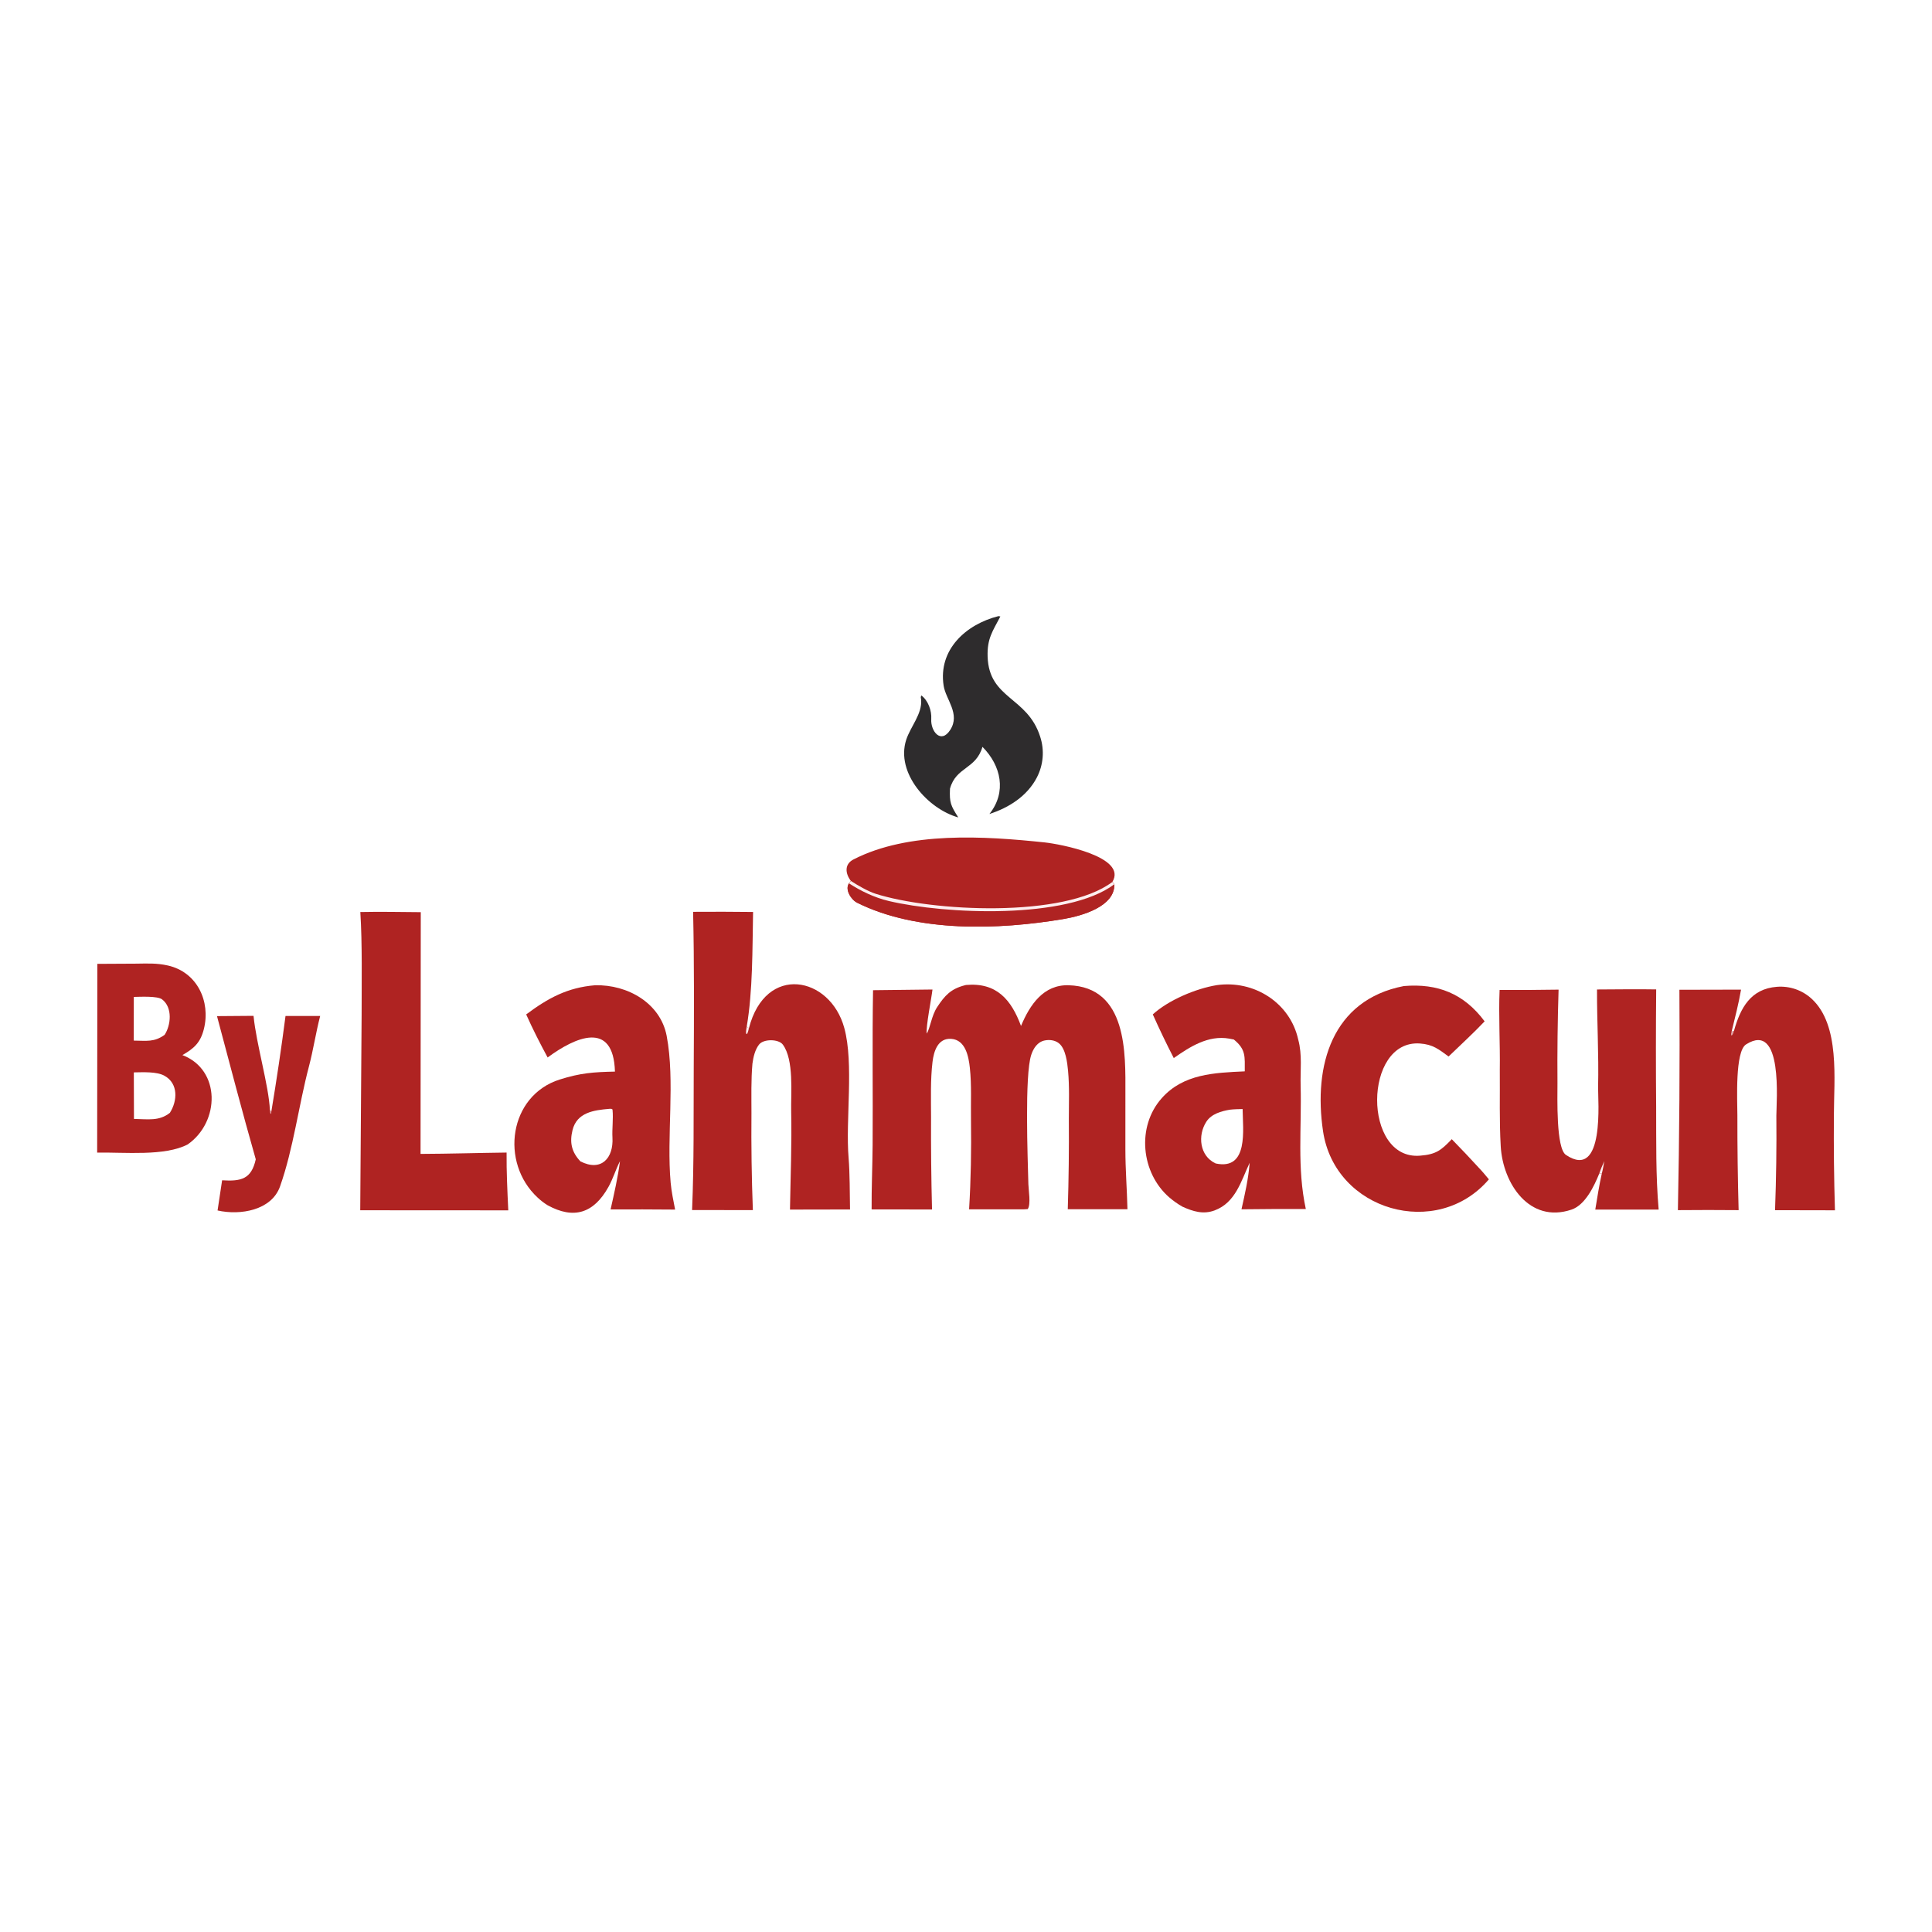
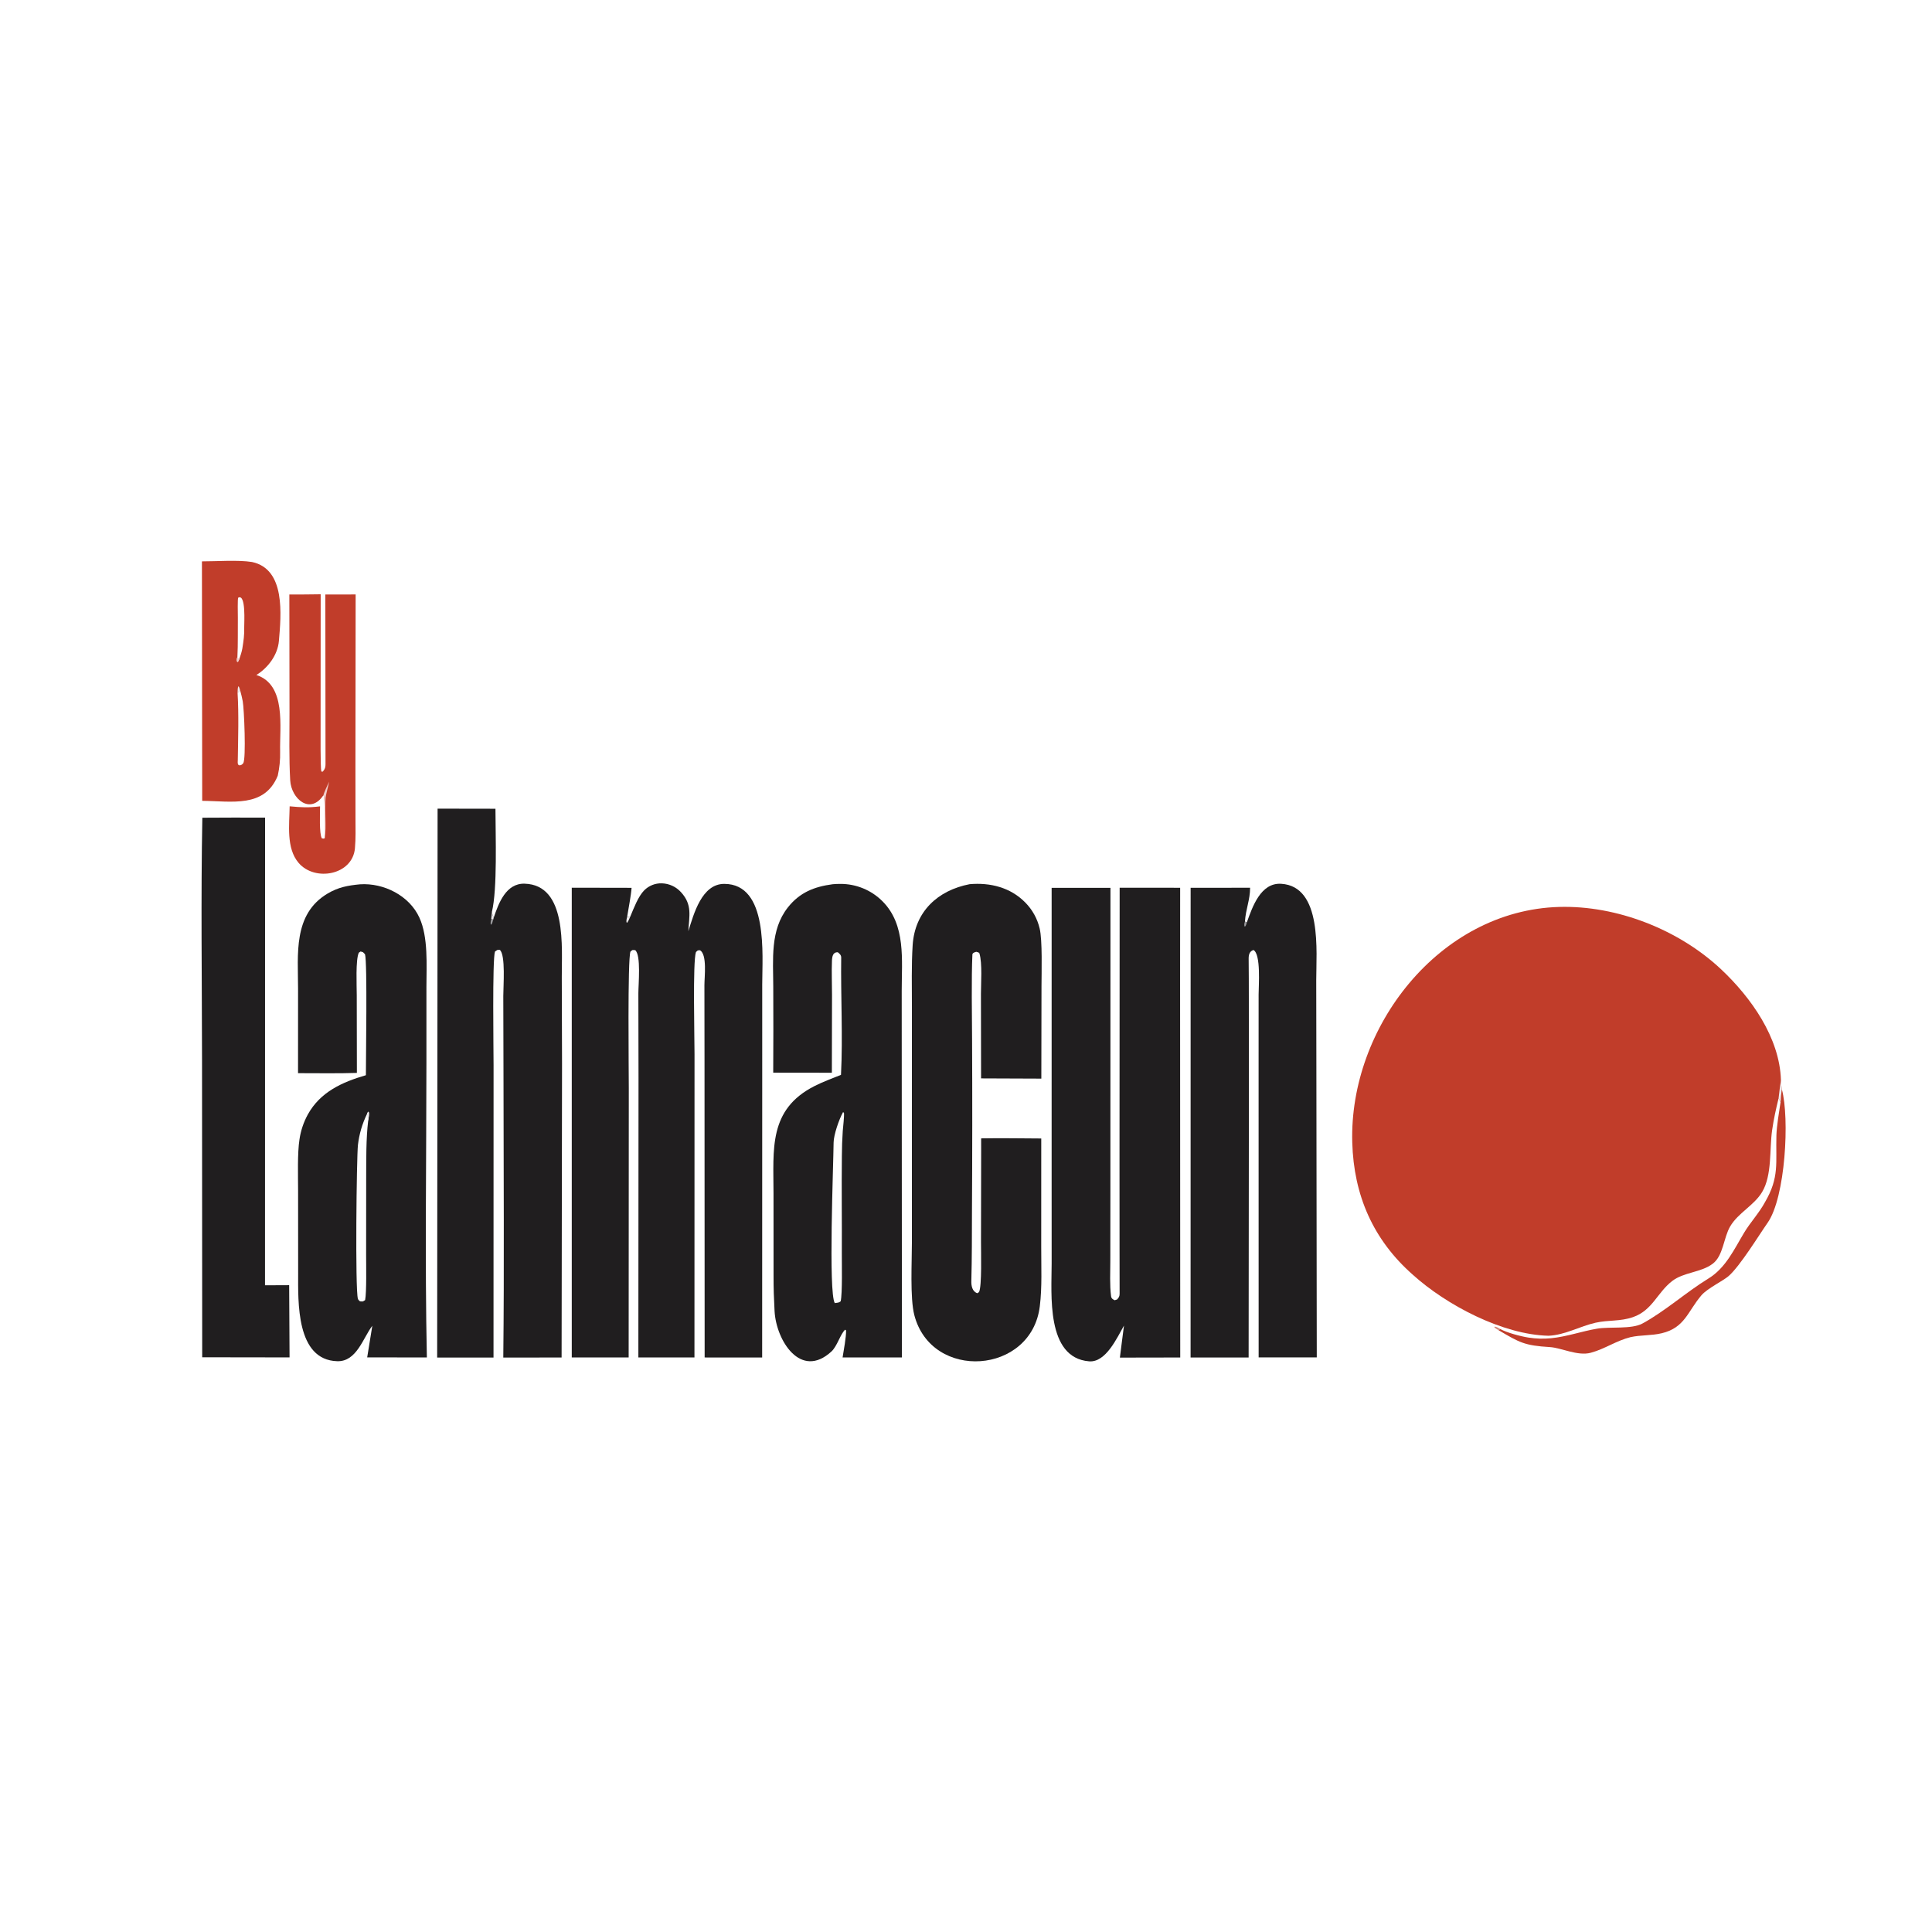
<svg xmlns="http://www.w3.org/2000/svg" version="1.1" style="display: block;" viewBox="0 0 2048 2048" width="1024" height="1024" preserveAspectRatio="none">
  <path transform="translate(0,0)" fill="rgb(255,255,255)" d="M 0 0 L 2048 0 L 2048 2048 L 0 2048 L 0 0 z" />
-   <path transform="translate(0,0)" fill="rgb(175,35,34)" d="M 1024.01 1044.12 C 1056.65 1041.22 1072.07 1059.97 1082.32 1087.55 C 1091.73 1065.04 1106.15 1043.65 1132.75 1044.4 C 1195.3 1046.18 1193.05 1117.28 1192.97 1158.85 L 1192.95 1218.15 C 1192.96 1240 1194.63 1260.16 1195.15 1281.81 L 1131.88 1281.84 C 1132.88 1250 1133.26 1218.15 1133.01 1186.31 C 1133.02 1169.38 1133.76 1152.03 1132.19 1135.18 C 1131.37 1126.41 1129.7 1111.42 1122.27 1105.74 C 1118.1 1102.55 1112.49 1101.91 1107.45 1102.92 C 1099.78 1104.46 1095.43 1111.26 1093.14 1118.22 C 1086.04 1139.79 1089.43 1227.68 1090.12 1255.25 C 1090.29 1261.78 1092.95 1276.65 1089.45 1281.65 L 1085.25 1281.95 L 1027.28 1281.95 C 1029.23 1249.75 1029.72 1219.37 1029.29 1187.11 C 1028.98 1168.67 1030.06 1150.43 1028.09 1132.04 C 1026.81 1120.08 1023.54 1102.24 1008.31 1101.23 C 994.208 1100.29 989.86 1114.24 988.492 1125.77 C 986.238 1144.79 986.933 1164.5 986.961 1183.74 C 986.804 1216.53 987.144 1249.32 987.983 1282.11 L 923.953 1282.02 C 923.768 1260.36 924.857 1235.84 925.014 1213.57 C 925.396 1159.12 924.533 1104.02 925.463 1049.66 L 988.469 1048.93 C 987.499 1057.75 981.304 1088.63 982.37 1095.69 C 986.169 1089.51 987.411 1076.67 993.474 1067.49 C 1001.55 1055.26 1007.89 1048.28 1022.68 1044.45 L 1024.01 1044.12 z" />
-   <path transform="translate(0,0)" fill="rgb(175,35,34)" d="M 734.725 966.582 C 755.913 966.428 777.101 966.477 798.288 966.728 C 797.533 1005.95 798.03 1050.39 791.565 1088.25 L 793.881 1089.96 C 811.544 1021.18 879.992 1034.83 894.971 1089.62 C 905.353 1127.6 896.157 1186.99 899.554 1227.49 C 900.894 1243.48 900.756 1265.39 901.06 1282.09 L 837.414 1282.21 C 837.971 1247.59 839.436 1213.05 838.68 1178.01 C 838.267 1158.85 841.837 1123.54 829.825 1107.3 C 825.437 1101.36 809.56 1101.02 804.66 1107.23 C 800.368 1112.67 798.518 1120.58 797.607 1127.56 C 796.098 1144.74 796.575 1162.54 796.575 1179.83 C 796.263 1214.15 796.76 1248.46 798.065 1282.75 L 733.634 1282.71 C 735.777 1231.54 735.125 1183.05 735.387 1131.91 C 735.672 1076.15 735.961 1022.35 734.725 966.582 z" />
-   <path transform="translate(0,0)" fill="rgb(253,239,240)" d="M 791.565 1088.25 L 793.881 1089.96 C 793.547 1091.1 792.75 1095.76 791.436 1096.26 C 790.083 1095.51 791.361 1089.57 791.565 1088.25 z" />
-   <path transform="translate(0,0)" fill="rgb(175,35,34)" d="M 1289.73 1044.3 C 1329.44 1038.63 1367.61 1063.02 1376.16 1101.97 C 1380.6 1118.21 1378.28 1134.49 1378.73 1151.1 C 1379.92 1195.13 1374.81 1238.34 1384.22 1281.59 C 1361.49 1281.53 1338.76 1281.63 1316.03 1281.91 C 1319.9 1264.4 1323.2 1250.54 1324.7 1232.59 C 1315.74 1251.49 1309.93 1274.81 1287.48 1283.11 C 1275.37 1287.59 1264.62 1284.14 1253.43 1279.13 C 1248.48 1276.3 1243.82 1273.01 1239.49 1269.3 C 1209.56 1243.29 1204.56 1194.38 1231.49 1164.11 C 1254.47 1138.28 1287.24 1137.18 1319.51 1135.68 C 1319.47 1119.98 1320.92 1112.53 1307.92 1101.93 C 1306.29 1101.58 1304.64 1101.26 1303 1100.97 C 1280.77 1097.09 1261.37 1109.61 1244.24 1121.6 C 1236.41 1106.38 1229 1090.94 1222.01 1075.31 C 1238.54 1060.2 1267.55 1047.94 1289.73 1044.3 z" />
-   <path transform="translate(0,0)" fill="rgb(255,255,255)" d="M 1303.8 1176.31 C 1308.27 1175.79 1312.74 1175.75 1317.23 1175.63 C 1317.44 1197.3 1323.77 1240.78 1288.76 1233.34 L 1288.36 1233.15 C 1271.71 1225.33 1269.29 1203.64 1278.83 1188.98 C 1284.16 1180.78 1294.59 1177.87 1303.8 1176.31 z" />
-   <path transform="translate(0,0)" fill="rgb(175,35,34)" d="M 630.803 1044.41 C 665.428 1043.54 700.127 1063.45 706.709 1098.13 C 715.782 1145.92 706.509 1204.54 710.925 1253.71 C 711.78 1263.23 713.892 1273 715.641 1282.21 C 692.842 1282.01 670.043 1281.96 647.243 1282.05 C 651.072 1265.01 654.96 1248.21 657.208 1230.88 C 652.709 1239.66 649.926 1249.32 644.984 1258.2 C 629.457 1286.09 608.285 1292.94 580.373 1277.55 C 576.671 1275.24 573.201 1272.57 570.012 1269.59 C 529.639 1232.26 539.581 1161.33 593.31 1144.34 C 615.326 1137.38 629.206 1136.43 651.871 1135.94 C 650.279 1081.04 609.582 1099.5 580.516 1120.97 C 572.856 1106.83 564.272 1089.98 557.778 1075.33 C 581.083 1057.92 601.613 1046.81 630.803 1044.41 z" />
-   <path transform="translate(0,0)" fill="rgb(255,255,255)" d="M 645.719 1175.44 C 646.337 1175.39 649.229 1175.04 649.306 1176.45 C 650.274 1185.82 648.693 1196.71 649.227 1205.94 C 650.477 1227.5 637.453 1242.42 615.235 1231.09 C 605.937 1221.19 603.652 1211.18 606.892 1197.99 C 611.502 1179.22 629.495 1176.81 645.719 1175.44 z" />
-   <path transform="translate(0,0)" fill="rgb(175,35,34)" d="M 1838.12 1092.66 C 1844.91 1068.36 1855.86 1048.17 1883.6 1046.05 C 1897.14 1044.97 1910.52 1049.6 1920.5 1058.81 C 1950.69 1086.68 1944.03 1144.36 1944 1182.35 C 1943.74 1215.89 1944.11 1249.44 1945.12 1282.97 L 1881.62 1282.84 C 1882.86 1249.49 1883.32 1216.11 1883.01 1182.74 C 1882.99 1168.28 1890.56 1081.95 1850.89 1107.11 C 1839.04 1114.62 1841.64 1166.31 1841.7 1182.24 C 1841.65 1215.76 1842.09 1249.28 1843.01 1282.8 C 1821.55 1282.6 1800.1 1282.6 1778.64 1282.8 C 1780.22 1204.95 1780.76 1127.07 1780.25 1049.2 L 1845.58 1049.05 C 1843.05 1063.85 1839.09 1079.08 1835.54 1093.73 L 1838.12 1092.66 z" />
-   <path transform="translate(0,0)" fill="rgb(225,163,167)" d="M 1835.54 1093.73 L 1838.12 1092.66 C 1837.81 1093.52 1836.92 1097.4 1835.56 1097.6 C 1835.24 1097.48 1835.39 1097.57 1835.13 1097.3 C 1834.8 1095.87 1835.14 1095.18 1835.54 1093.73 z" />
-   <path transform="translate(0,0)" fill="rgb(175,35,34)" d="M 1692.9 1048.89 C 1713.51 1048.83 1735.07 1048.44 1755.62 1048.82 C 1755.25 1090.44 1755.24 1132.05 1755.58 1173.67 C 1755.74 1210.07 1755.09 1245.91 1758.24 1282.19 L 1691.06 1282.21 C 1693.18 1269.47 1695.14 1256.59 1697.98 1244 L 1695.29 1244 C 1689.88 1257.3 1680.47 1277.32 1665.87 1282.24 C 1621.15 1297.31 1593.11 1254.38 1590.85 1215.34 C 1589.25 1187.7 1590.11 1161.76 1589.85 1134.17 C 1590.3 1107.11 1588.46 1075.91 1589.64 1049.41 C 1610.48 1049.51 1631.32 1049.39 1652.16 1049.06 C 1651.12 1082.01 1650.72 1114.97 1650.98 1147.94 C 1650.99 1164.12 1649.41 1217.19 1659.93 1224.24 C 1701.56 1252.1 1693.77 1164.76 1694.04 1153.02 C 1694.87 1116.45 1692.78 1083.46 1692.9 1048.89 z" />
-   <path transform="translate(0,0)" fill="rgb(253,239,240)" d="M 1700.64 1230.81 C 1699.89 1234.95 1699.12 1239.99 1697.98 1244 L 1695.29 1244 C 1696.91 1239.05 1698.53 1235.52 1700.64 1230.81 z" />
-   <path transform="translate(0,0)" fill="rgb(175,35,34)" d="M 381.964 966.791 C 403.028 966.338 424.912 966.787 446.036 966.94 L 445.797 1223.19 C 476.404 1223.08 506.447 1222.13 537.009 1221.76 C 536.815 1241.92 537.862 1262.89 538.8 1283.02 L 381.859 1282.93 L 383.33 1076.12 C 383.305 1041.72 384.129 1000.83 381.964 966.791 z" />
-   <path transform="translate(0,0)" fill="rgb(175,35,34)" d="M 1488.18 1045.25 C 1524.01 1042.24 1551.85 1053.3 1573.77 1082.66 C 1562.51 1094.58 1547.54 1108.36 1535.57 1119.93 C 1525.23 1112.41 1519.03 1107.07 1505.04 1106.13 C 1445.15 1102.12 1444.34 1229.74 1505.09 1225.08 C 1522.4 1223.76 1527.64 1219.34 1538.94 1207.59 C 1548.81 1217.69 1558.52 1227.95 1568.05 1238.36 C 1571.49 1241.9 1575.05 1246.34 1578.28 1250.16 C 1523.4 1314.41 1415.06 1283.78 1402.47 1199.08 C 1392.16 1129.68 1411.87 1059.95 1488.18 1045.25 z" />
-   <path transform="translate(0,0)" fill="rgb(175,35,34)" d="M 901.96 933.815 C 895.995 926.042 894.909 916.089 904.682 911.068 C 963.151 881.021 1043.67 886.279 1107.49 893.004 C 1123.3 894.67 1195.55 908.105 1179.13 934.911 L 1181.22 937.376 C 1181.93 960.812 1147.16 970.858 1127.26 974.212 C 1058.39 985.813 972.413 988.65 908.677 956.97 C 902.186 953.744 895.372 942.898 899.974 936.386 L 901.96 933.815 z" />
-   <path transform="translate(0,0)" fill="rgb(175,35,34)" d="M 901.96 933.815 C 909.142 938.475 920.037 944.841 928.105 947.406 C 987.957 966.434 1128.05 973.456 1179.13 934.911 L 1181.22 937.376 C 1181.93 960.812 1147.16 970.858 1127.26 974.212 C 1058.39 985.813 972.413 988.65 908.677 956.97 C 902.186 953.744 895.372 942.898 899.974 936.386 L 901.96 933.815 z" />
-   <path transform="translate(0,0)" fill="rgb(253,239,240)" d="M 901.96 933.815 C 909.142 938.475 920.037 944.841 928.105 947.406 C 987.957 966.434 1128.05 973.456 1179.13 934.911 L 1181.22 937.376 C 1131.23 975.01 1001.83 969.26 941.98 955.06 C 927.241 951.563 912.634 944.652 899.974 936.386 L 901.96 933.815 z" />
-   <path transform="translate(0,0)" fill="rgb(175,35,34)" d="M 144.553 1021.51 C 156.199 1021.38 166.142 1020.8 177.847 1023.45 C 208.966 1030.39 223.472 1061.51 216.115 1090.85 C 212.477 1105.35 205.552 1111.48 193.344 1118.43 C 234.202 1134.01 233.231 1189.25 198.954 1213.15 C 174.526 1225.86 132.471 1221.31 102.992 1221.81 L 103.193 1021.73 L 144.553 1021.51 z" />
-   <path transform="translate(0,0)" fill="rgb(255,255,255)" d="M 141.862 1136.77 C 151.409 1136.66 166.119 1135.74 174.378 1140.36 C 189.24 1148.67 188.127 1167.04 180.063 1179.65 C 168.702 1188.69 156.76 1186.35 142.005 1186.11 L 141.862 1136.77 z" />
-   <path transform="translate(0,0)" fill="rgb(255,255,255)" d="M 141.839 1056.78 C 148.781 1056.63 166.923 1055.68 171.754 1059.33 C 183.257 1068 181.114 1086.91 174.49 1096.99 C 163.359 1104.93 155.467 1103.19 141.783 1103.08 L 141.839 1056.78 z" />
-   <path transform="translate(0,0)" fill="rgb(46,44,45)" d="M 1058.43 653.117 L 1060.42 653.479 C 1052.15 669.308 1046.32 676.854 1046.92 696.016 C 1048.36 741.219 1088.95 738.222 1102.58 780.768 C 1107.35 795.149 1106.07 810.846 1099.06 824.274 C 1088.87 843.896 1069.37 856.288 1048.83 862.85 C 1067.35 839.624 1061.25 811.584 1041.44 791.695 C 1034.46 815.666 1013.36 812.736 1007.02 836.046 C 1006.38 850.957 1007.81 853.839 1015.82 866.519 C 983.671 857.513 949.277 819.422 960.604 784.258 C 965.09 770.332 977.752 756.775 976.421 741.554 C 976.183 738.838 975.701 739.883 976.645 737.187 C 983.832 742.459 987.757 753.357 987.169 762.188 C 986.322 774.914 997.324 789.214 1007.28 773.749 C 1018.23 756.747 1002.6 741.533 1000.31 727.008 C 994.284 688.638 1023.93 661.804 1058.43 653.117 z" />
-   <path transform="translate(0,0)" fill="rgb(175,35,34)" d="M 230.026 1077.14 L 268.758 1076.84 C 271.701 1106.92 284.988 1151.13 286.089 1176.64 C 286.606 1177.07 287.299 1178.32 287.561 1178.73 C 293.216 1144.91 298.25 1110.99 302.66 1076.98 L 339.4 1077 C 334.764 1094.76 332.158 1112.76 327.512 1130.37 C 316.584 1171.79 311.02 1217.67 296.843 1257.69 C 287.886 1282.98 254.765 1288.6 230.632 1283.15 L 235.451 1251.16 C 255.53 1252.4 266.435 1250.04 271.123 1228.91 C 257.056 1179.78 243.313 1126.77 230.026 1077.14 z" />
-   <path transform="translate(0,0)" fill="rgb(225,163,167)" d="M 286.089 1176.64 C 286.606 1177.07 287.299 1178.32 287.561 1178.73 C 287.555 1179.34 287.76 1180.62 287.046 1180.78 C 286.02 1179.81 286.143 1177.84 286.089 1176.64 z" />
+   <path transform="translate(0,0)" fill="rgb(193,61,42)" d="M 1885.37 1164.23 C 1882.59 1175.79 1880.24 1186.05 1878.53 1198 C 1875.6 1218.46 1878.62 1245.62 1867.96 1263.53 C 1859.5 1277.75 1842.63 1285.58 1834.11 1299.96 C 1826.98 1311.99 1826.88 1331.03 1815.59 1339.58 C 1803.26 1349 1784.78 1348.47 1772.53 1357.98 C 1756.59 1370.36 1751.76 1388.97 1731.09 1396.19 C 1717.5 1400.95 1705.07 1399.06 1691.32 1402.15 C 1674.92 1405.83 1658.76 1415.26 1641.53 1415.95 C 1592.73 1414.91 1533.01 1383.23 1497.77 1351.39 C 1455.68 1314.35 1435.02 1267.19 1433.45 1211.05 C 1430.03 1089.08 1525.71 965.068 1652.61 961.392 C 1714.22 959.607 1779.91 985.609 1824.57 1027.62 C 1856.18 1057.36 1886.44 1099.94 1887.86 1144.68 C 1888.2 1147.59 1888.14 1152.3 1888.85 1154.75 C 1887.94 1159.43 1888.14 1163.59 1887.46 1168.28 L 1885.37 1164.23 z" />
+   <path transform="translate(0,0)" fill="rgb(239,236,238)" d="M 1885.37 1164.23 C 1885.98 1158.09 1887.03 1150.88 1887.86 1144.68 C 1888.2 1147.59 1888.14 1152.3 1888.85 1154.75 C 1887.94 1159.43 1888.14 1163.59 1887.46 1168.28 L 1885.37 1164.23 z" />
+   <path transform="translate(0,0)" fill="rgb(32,30,31)" d="M 668.164 971.503 C 671.755 962.97 676.525 950.157 682.855 943.842 C 687.774 938.855 694.551 936.147 701.553 936.369 C 709.375 936.587 716.763 940.016 721.978 945.851 C 734.194 959.26 730.473 971.068 729.687 987.132 C 735.402 968.709 743.973 936.974 767.68 936.957 C 814.801 936.923 807.968 1012.34 807.99 1043.5 L 807.993 1133.59 L 807.924 1438.99 L 746.955 1438.98 L 746.82 1124.99 L 746.71 1044.47 C 746.703 1035.33 749.753 1012.21 742.134 1007.33 C 738.898 1007.51 740.354 1006.98 737.724 1009.22 C 734.252 1019.38 736.248 1100.5 736.224 1117.5 L 736.155 1438.98 L 676.694 1438.93 L 676.856 1142.21 L 676.693 1053.04 C 676.691 1043.53 679.7 1012.35 673.333 1007.21 C 669.58 1007.07 671.178 1006.52 668.313 1008.7 C 665.144 1016.66 666.575 1136.94 666.551 1153.64 L 666.406 1438.96 L 606.094 1438.93 L 606.094 941.013 L 669.497 941.134 C 668.946 949.27 666.104 963.575 664.738 972.18 L 668.164 971.503 z" />
+   <path transform="translate(0,0)" fill="rgb(239,236,238)" d="M 664.738 972.18 L 668.164 971.503 C 667.593 972.875 665.774 977.527 664.549 978.261 C 663.336 977.138 664.451 973.523 664.738 972.18 z" />
+   <path transform="translate(0,0)" fill="rgb(32,30,31)" d="M 463.861 857.201 L 525.204 857.301 C 525.238 885.633 527.364 942.267 521.424 966.717 C 522.042 969.676 522.015 970.076 523.367 972.767 C 528.562 957.344 536.389 936.203 556.069 936.738 C 601.556 937.975 595.311 1004.95 595.515 1036.11 L 595.783 1127.78 L 595.323 1439.03 L 533.507 1439.04 C 534.571 1342.85 533.808 1245.16 533.748 1148.88 L 533.517 1055.82 C 533.474 1045.89 536.155 1012 529.789 1006.9 C 526.279 1006.99 527.971 1006.58 524.694 1008.69 C 521.783 1016.9 523.215 1115.05 523.208 1129.17 L 523.149 1439.06 L 463.41 1439.04 L 463.861 857.201 z" />
+   <path transform="translate(0,0)" fill="rgb(239,236,238)" d="M 521.424 966.717 C 522.042 969.676 522.015 970.076 523.367 972.767 L 522.795 974.906 L 520.718 974.057 C 520.977 971.546 521.115 969.244 521.424 966.717 z" />
+   <path transform="translate(0,0)" fill="rgb(154,154,157)" d="M 520.718 974.057 L 522.795 974.906 L 522.575 975.648 C 522.285 976.666 521.748 979.612 520.538 980.219 C 519.393 979.47 520.535 975.01 520.718 974.057 z" />
+   <path transform="translate(0,0)" fill="rgb(32,30,31)" d="M 1186.88 941.049 L 1251.01 941.072 L 1250.95 1039.5 L 1251.1 1439 L 1187.13 1439.12 C 1188.39 1427.83 1190.14 1416.52 1191.47 1405.18 C 1184.18 1417.88 1172.31 1444.54 1154.46 1443.07 C 1108.57 1439.29 1114.81 1371.78 1114.79 1339.2 L 1114.77 1249.44 L 1114.78 941.148 L 1177.13 941.132 L 1177.06 1264.02 L 1176.98 1336.52 C 1176.95 1348.13 1176.25 1362.42 1177.76 1373.89 C 1178.12 1376.67 1179.69 1377.29 1181.58 1378.31 L 1184.14 1377.5 C 1185.94 1375.52 1186.83 1374.28 1186.84 1371.49 C 1186.9 1355.42 1186.81 1339.27 1186.77 1323.2 L 1186.73 1233.1 L 1186.88 941.049 z" />
+   <path transform="translate(0,0)" fill="rgb(32,30,31)" d="M 381.667 937.402 C 406.84 935.76 433.899 949.389 444.548 972.655 C 454.151 993.639 452.029 1023.11 452.033 1045.97 L 452.027 1126.22 C 452.005 1229.04 450.333 1336.62 452.495 1438.98 L 389.24 1438.87 C 391.115 1427.72 392.925 1416.54 394.671 1405.36 C 384.759 1418.32 378.096 1443.54 357.505 1442.94 C 313.637 1441.66 316.075 1379.64 316.054 1349.5 L 315.991 1262.07 C 315.982 1246.29 315.166 1222.58 317.472 1207.75 C 318.827 1198.51 321.817 1189.59 326.304 1181.4 C 339.525 1157.5 362.625 1147.13 387.86 1139.76 C 387.827 1121.83 389.504 1020.3 386.927 1011.55 C 384.099 1008.77 385.697 1009.59 382.174 1008.63 L 380.368 1009.89 C 376.811 1017.18 378.183 1045.1 378.174 1054.95 L 378.318 1137.32 C 358.424 1138.02 336.013 1137.56 315.93 1137.6 L 315.959 1048.33 C 315.96 1011.77 310.403 969.171 347.217 947.236 C 358.556 940.48 368.733 938.639 381.667 937.402 z" />
+   <path transform="translate(0,0)" fill="rgb(255,255,255)" d="M 389.076 1180.78 C 389.507 1179.83 389.658 1179.17 390.38 1178.54 C 392.044 1178.43 390.453 1187.11 390.269 1188.2 C 388 1206.86 388.247 1229.4 388.171 1248.45 L 388.105 1330.6 C 388.102 1340.78 388.694 1369.65 387.045 1378.15 C 383.796 1380.09 385.522 1379.61 381.648 1379.5 C 380.667 1378.58 379.798 1378.08 379.388 1376.75 C 376.4 1367.01 377.991 1226.77 379.426 1213.73 C 380.745 1202.28 384.008 1191.13 389.076 1180.78 z" />
+   <path transform="translate(0,0)" fill="rgb(239,236,238)" d="M 389.076 1180.78 C 389.507 1179.83 389.658 1179.17 390.38 1178.54 C 392.044 1178.43 390.453 1187.11 390.269 1188.2 L 389.076 1180.78 z" />
+   <path transform="translate(0,0)" fill="rgb(32,30,31)" d="M 882.601 937.331 C 884.707 937.05 888.518 937.007 890.75 936.98 C 907.48 936.89 923.553 943.488 935.395 955.306 C 960.49 980.365 955.836 1017.59 955.854 1050.41 L 955.887 1135.66 L 956.067 1438.95 L 893.181 1438.98 C 894.391 1431.35 897.006 1417.57 896.877 1410.33 L 895.91 1409.49 C 890.783 1414.14 887.518 1426.98 881.363 1432.64 C 848.751 1462.62 822.769 1420.97 821.078 1389.91 C 820.352 1376.59 819.963 1365.41 819.999 1352.5 L 819.954 1265.37 C 819.943 1218.3 814.378 1176.14 863.433 1151.26 C 872.593 1146.62 881.999 1143.24 891.484 1139.38 C 893.545 1098.96 891.154 1055.59 891.706 1014.97 C 891.741 1012.35 889.857 1010.87 888.087 1009.42 C 882.877 1009.19 882.089 1013.98 881.902 1018.56 C 881.416 1030.51 881.986 1042.6 881.967 1054.59 L 881.804 1137.15 L 819.643 1137.07 C 819.822 1106.74 819.836 1076.41 819.685 1046.08 C 819.661 1017.16 816.141 986.066 835.127 961.966 C 847.657 946.06 863.061 939.932 882.601 937.331 z" />
+   <path transform="translate(0,0)" fill="rgb(255,255,255)" d="M 893.725 1178.8 L 894.668 1179.84 C 894.979 1184.12 893.713 1194.02 893.351 1199 C 892.772 1207.8 892.461 1216.61 892.418 1225.43 C 892.029 1259.88 892.546 1294.5 892.372 1328.9 C 892.321 1338.97 893.055 1371.04 891.154 1379.42 C 889.145 1381.14 887.959 1380.81 884.906 1381.35 C 877.984 1369.8 883.466 1235.08 883.654 1211.24 C 883.718 1203.09 889.362 1186.57 893.725 1178.8 z" />
+   <path transform="translate(0,0)" fill="rgb(32,30,31)" d="M 1321.71 977.725 C 1327.69 961.149 1336.39 935.529 1358.1 936.854 C 1402.04 939.535 1395.2 1009.3 1395.26 1039.18 L 1395.41 1131.28 L 1395.83 1438.9 L 1334.21 1438.9 L 1334.16 1126.2 L 1334.18 1054.22 C 1334.2 1044.95 1336.78 1011.6 1328.75 1007.04 C 1324.47 1008.34 1323.58 1012.23 1323.63 1016.34 C 1323.8 1030.37 1323.79 1044.41 1323.81 1058.45 L 1323.88 1152.38 L 1323.6 1439.01 L 1262.07 1439.03 L 1262.12 941.114 L 1325.16 941.049 C 1325.18 953.832 1320.53 963.642 1319.68 976.968 L 1321.71 977.725 z" />
+   <path transform="translate(0,0)" fill="rgb(154,154,157)" d="M 1319.68 976.968 L 1321.71 977.725 C 1321.33 978.906 1320.88 981.604 1319.67 982.201 C 1319.42 982.192 1319.57 982.238 1319.23 981.94 C 1318.65 980.233 1319.13 978.613 1319.68 976.968 z" />
+   <path transform="translate(0,0)" fill="rgb(32,30,31)" d="M 1027.85 937.271 C 1049.63 935.38 1071.13 940.692 1086.82 956.681 C 1094.34 964.272 1099.62 973.791 1102.07 984.19 C 1105.1 996.684 1104.06 1030.87 1104.03 1045.27 L 1103.86 1143.38 L 1039.98 1143.13 L 1039.84 1053.54 C 1039.8 1043.15 1041.44 1021.14 1038.25 1010.73 C 1037.88 1009.54 1036.23 1009.37 1034.92 1008.95 C 1033.35 1009.37 1030.87 1010.02 1030.78 1011.87 C 1029.65 1036.41 1030.31 1078.45 1030.44 1101.29 C 1030.75 1162.32 1030.7 1223.35 1030.32 1284.38 C 1030.23 1308.93 1030.33 1333.5 1029.65 1358.04 C 1029.51 1363.14 1030.73 1369.14 1036.03 1370.87 L 1037.83 1369.64 C 1040.94 1363.28 1039.87 1327.01 1039.9 1316.9 L 1040.07 1219.14 L 1040.05 1206.72 C 1061.02 1206.36 1082.75 1206.74 1103.77 1206.84 L 1103.74 1321.85 C 1103.69 1342.29 1104.75 1364.38 1102.26 1384.54 C 1093.53 1457.25 987.383 1464.31 969.199 1393.99 C 964.545 1375.99 966.664 1336.99 966.656 1317.49 L 966.636 1185.77 L 966.667 1067.1 C 966.685 1045.52 966.074 1023.53 967.445 1002.02 C 969.727 966.215 994.089 943.812 1027.85 937.271 z" />
+   <path transform="translate(0,0)" fill="rgb(32,30,31)" d="M 214.494 866.82 C 236.657 866.662 258.822 866.632 280.986 866.73 L 280.922 1362.46 L 306.53 1362.35 L 306.945 1438.91 L 214.34 1438.77 L 214.166 1122.82 C 214.044 1038.08 212.874 951.312 214.494 866.82 z" />
+   <path transform="translate(0,0)" fill="rgb(193,61,42)" d="M 214.06 595.065 C 229.019 595.112 252.41 593.376 267.089 595.734 C 303.006 603.28 297.946 652.105 295.649 679.432 C 294.382 694.498 283.821 708.166 271.76 715.53 C 303.735 725.849 296.334 770.984 296.94 796.627 C 297.149 805.465 296.308 813.691 294.424 822.295 C 280.305 856.806 245.559 849.171 214.34 848.919 L 214.06 595.065 z" />
+   <path transform="translate(0,0)" fill="rgb(255,255,255)" d="M 251.831 734.422 L 254.583 731.917 C 255.688 735.754 256.585 739.549 257.326 743.472 C 258.77 751.119 261.025 804.387 257.847 808.981 C 257.052 810.13 255.805 811.11 254.378 811.255 C 253.759 811.318 253.215 811.204 252.742 810.785 C 251.594 809.768 252.058 806.641 252.074 805.483 C 252.412 782.063 253.243 757.764 251.831 734.422 z" />
+   <path transform="translate(0,0)" fill="rgb(255,255,255)" d="M 251.663 696.33 C 252.351 682.62 251.976 668.325 252.137 655 C 252.184 651.135 251.628 633.984 252.609 633.502 C 260.932 629.42 258.77 660.598 258.877 664.827 C 259.09 673.258 258.212 679.139 256.877 687.49 C 256.297 690.903 254.778 695.539 253.589 698.863 C 251.589 704.682 250.126 700.264 251.663 696.33 z" />
+   <path transform="translate(0,0)" fill="rgb(241,205,202)" d="M 251.663 696.33 C 252.298 697.26 252.891 697.988 253.589 698.863 C 251.589 704.682 250.126 700.264 251.663 696.33 z" />
+   <path transform="translate(0,0)" fill="rgb(239,236,238)" d="M 251.831 734.422 C 251.954 730.709 252.154 722.56 254.583 731.917 L 251.831 734.422 z" />
+   <path transform="translate(0,0)" fill="rgb(193,61,42)" d="M 306.717 630.199 C 317.627 630.135 329.067 630.232 339.928 629.963 L 339.849 768.322 C 339.862 775.976 339.548 813.463 340.62 817.794 L 341.925 818.057 C 345.564 814.452 345.029 811.595 345.057 806.198 L 344.877 630.169 L 376.994 630.153 L 376.781 812.945 L 376.836 867.877 C 376.849 878.399 377.196 888.706 376.251 899.227 C 373.689 927.743 333.699 934.864 316.522 914.675 C 303.226 899.048 306.77 874.281 307.037 854.724 C 320.094 855.885 326.411 856.33 339.279 854.766 C 339.234 861.467 338.279 883.966 341.162 888.64 C 343.387 888.948 342.501 889.224 344.271 888.495 C 343.546 879.932 345.122 846.443 342.868 842.915 C 328.814 864.066 308.737 846.786 307.624 827.162 C 306.272 803.314 306.866 779.196 306.88 755.283 L 306.717 630.199 z" />
+   <path transform="translate(0,0)" fill="rgb(241,205,202)" d="M 348.917 828.557 C 348.099 832.871 345.405 842.75 345.15 845.491 C 343.991 857.974 346.233 876.459 344.271 888.495 C 343.546 879.932 345.122 846.443 342.868 842.915 C 343.388 840.084 347.561 831.544 348.917 828.557 z" />
+   <path transform="translate(0,0)" fill="rgb(193,61,42)" d="M 1888.85 1154.75 C 1897.15 1185.28 1892.7 1269.2 1873.73 1296.22 C 1864.77 1308.98 1844.44 1342.31 1832.25 1352.81 C 1826.48 1357.79 1809.79 1365.81 1803.57 1373.08 C 1789.03 1390.09 1786.09 1407.46 1761.5 1413.3 C 1750.36 1415.94 1739.22 1415.02 1728.28 1417.47 C 1713.29 1421.21 1701.34 1429.91 1686.25 1433.99 C 1672.49 1437.72 1655.1 1428.73 1643.07 1427.99 C 1615.87 1426.31 1610.92 1423.22 1588.47 1410.02 L 1590.26 1408.79 C 1597.1 1412.66 1612.25 1416.67 1620.28 1417.89 C 1628.18 1419.14 1636.2 1419.37 1644.15 1418.59 C 1661.3 1416.88 1676.64 1411.18 1693.08 1408.43 C 1706.07 1406.18 1729.44 1409.25 1740.95 1403.03 C 1764.76 1390.17 1787.84 1369.43 1811.12 1355.2 C 1829.41 1344.02 1838.41 1324.03 1848.88 1306.64 C 1855.48 1295.69 1864.78 1285.76 1870.91 1274.43 C 1886.45 1247.83 1882.25 1232.72 1883.07 1203.51 C 1883.34 1193.8 1885.94 1178.35 1887.46 1168.28 C 1888.14 1163.59 1887.94 1159.43 1888.85 1154.75 z" />
+   <path transform="translate(0,0)" fill="rgb(212,138,125)" d="M 1588.47 1410.02 C 1587.16 1409.25 1584.61 1407.97 1583.92 1406.56 C 1585.28 1405.61 1589.16 1408.15 1590.26 1408.79 L 1588.47 1410.02 z" />
</svg>
